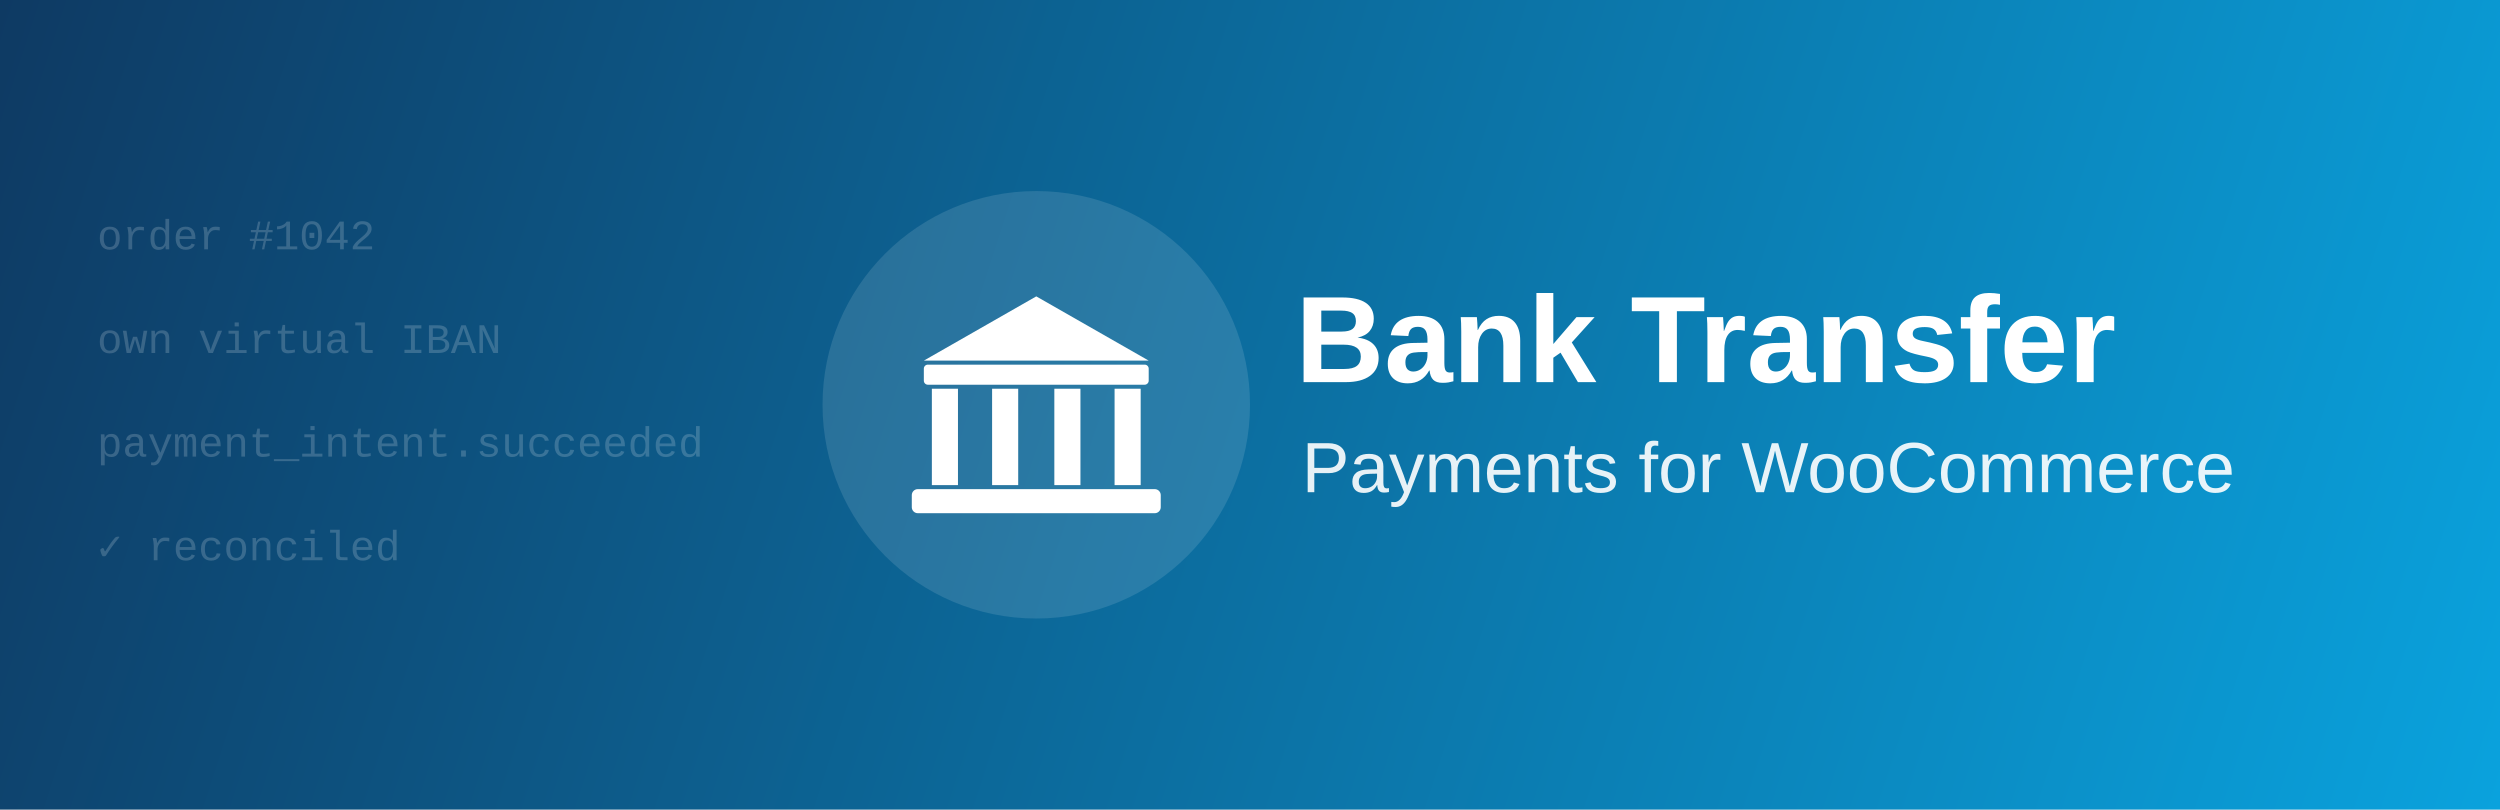
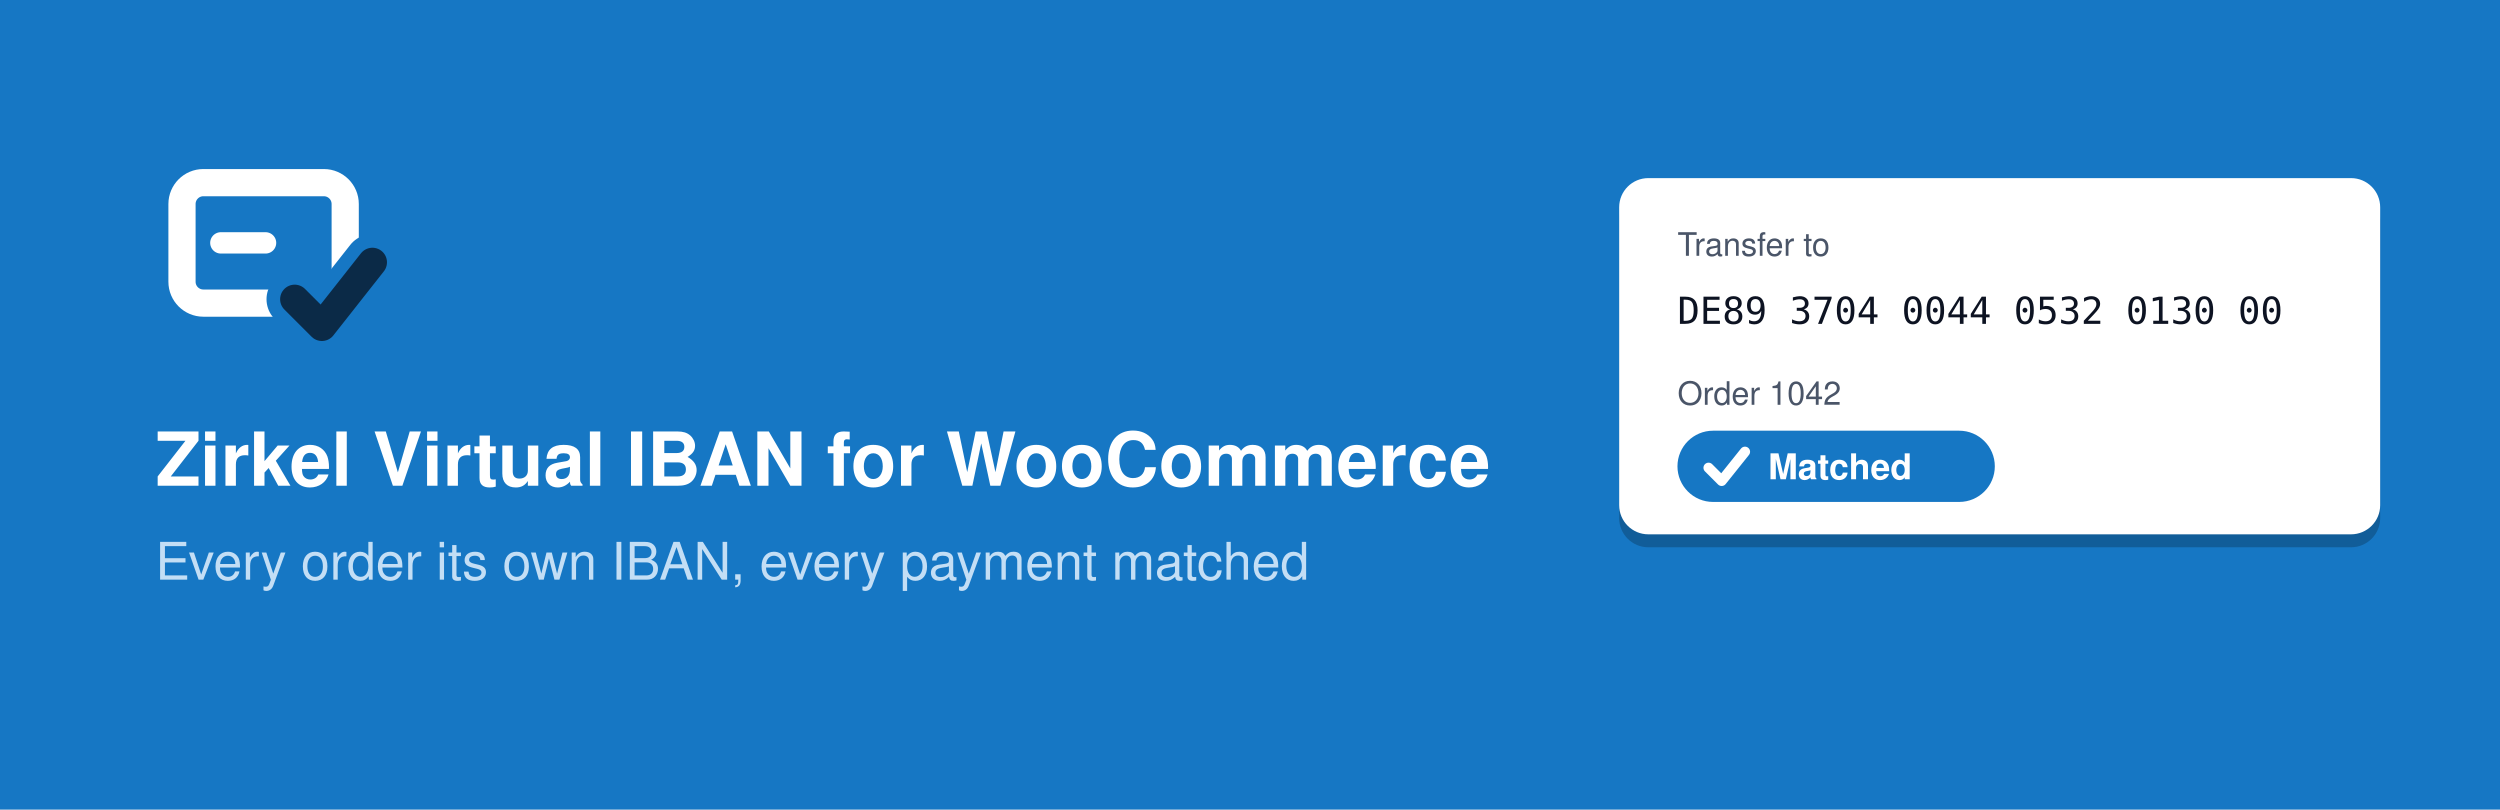
- <svg xmlns="http://www.w3.org/2000/svg" viewBox="0 0 772 250">
-   <defs>
-     <linearGradient id="g" gradientUnits="userSpaceOnUse" x1="0" y1="0" x2="772" y2="250">
-       <stop offset="0%" stop-color="#0e3a63" />
-       <stop offset="100%" stop-color="#0aa2dd" />
-     </linearGradient>
-   </defs>
-   <rect width="772" height="250" fill="url(#g)" />
-   <g font-family="'Monaco', 'Courier New', monospace" font-size="13" fill="white" opacity="0.18">
-     <text x="30" y="77">order #1042</text>
-     <text x="30" y="109">own virtual IBAN</text>
-     <text x="30" y="141">payment_intent.succeeded</text>
-     <text x="30" y="173">✓ reconciled</text>
+ <svg xmlns="http://www.w3.org/2000/svg" viewBox="0 0 1544 500">
+   <rect width="1544" height="500" fill="#1677c4" />
+   <g transform="translate(92,78) scale(0.6)">
+     <rect x="34" y="58" width="168" height="124" rx="22" fill="none" stroke="#ffffff" stroke-width="28" />
+     <path d="M74 120 H120" stroke="#ffffff" stroke-width="22" stroke-linecap="round" />
+     <path d="M150 178 L178 206 L230 140" fill="none" stroke="#1677c4" stroke-width="58" stroke-linecap="round" stroke-linejoin="round" />
+     <path d="M150 178 L178 206 L230 140" fill="none" stroke="#0b2a47" stroke-width="30" stroke-linecap="round" stroke-linejoin="round" />
  </g>
-   <circle cx="320" cy="125" r="66" fill="white" opacity="0.12" />
-   <g fill="white" transform="translate(320 125) scale(0.62) translate(-112 -110)">
-     <path d="M 112 56 L 168 88 L 56 88 Z" />
-     <rect x="56" y="90" width="112" height="10" rx="2" />
-     <rect x="60" y="102" width="13" height="48" />
-     <rect x="90" y="102" width="13" height="48" />
-     <rect x="121" y="102" width="13" height="48" />
-     <rect x="151" y="102" width="13" height="48" />
-     <rect x="50" y="152" width="124" height="12" rx="3" />
-   </g>
-   <text x="400" y="118" font-family="'Helvetica Neue', Arial, sans-serif" font-size="38" font-weight="bold" fill="white">Bank Transfer</text>
-   <text x="402" y="152" font-family="'Helvetica Neue', Arial, sans-serif" font-size="22" fill="white" opacity="0.9">Payments for WooCommerce</text>
+   <text x="96" y="300" font-family="Helvetica Neue, Helvetica, Arial, sans-serif" font-size="46" font-weight="700" fill="#ffffff">Zirkel Virtual IBAN for WooCommerce</text>
+   <text x="96" y="358" font-family="Helvetica Neue, Helvetica, Arial, sans-serif" font-size="32" fill="#c3def5">Every order its own IBAN, every payment matched</text>
+   <rect x="1000" y="118" width="470" height="220" rx="18" fill="#000" opacity="0.22" />
+   <rect x="1000" y="110" width="470" height="220" rx="18" fill="#ffffff" />
+   <text x="1036" y="158" font-family="Helvetica Neue, Helvetica, Arial, sans-serif" font-size="20" fill="#4a5568">Transfer to</text>
+   <text x="1036" y="200" font-family="Menlo, monospace" font-size="23" fill="#0d1322">DE89 3704 0044 0532 0130 00</text>
+   <text x="1036" y="250" font-family="Helvetica Neue, Helvetica, Arial, sans-serif" font-size="20" fill="#4a5568">Order 1042</text>
+   <rect x="1036" y="266" width="196" height="44" rx="22" fill="#1677c4" />
+   <path d="M1055.2 288.9 L1063.3 297.0 L1077.7 279.0" fill="none" stroke="#fff" stroke-width="6.3" stroke-linecap="round" stroke-linejoin="round" />
+   <text x="1092" y="296" font-family="Helvetica Neue, Helvetica, Arial, sans-serif" font-size="22" font-weight="700" fill="#fff">Matched</text>
</svg>
